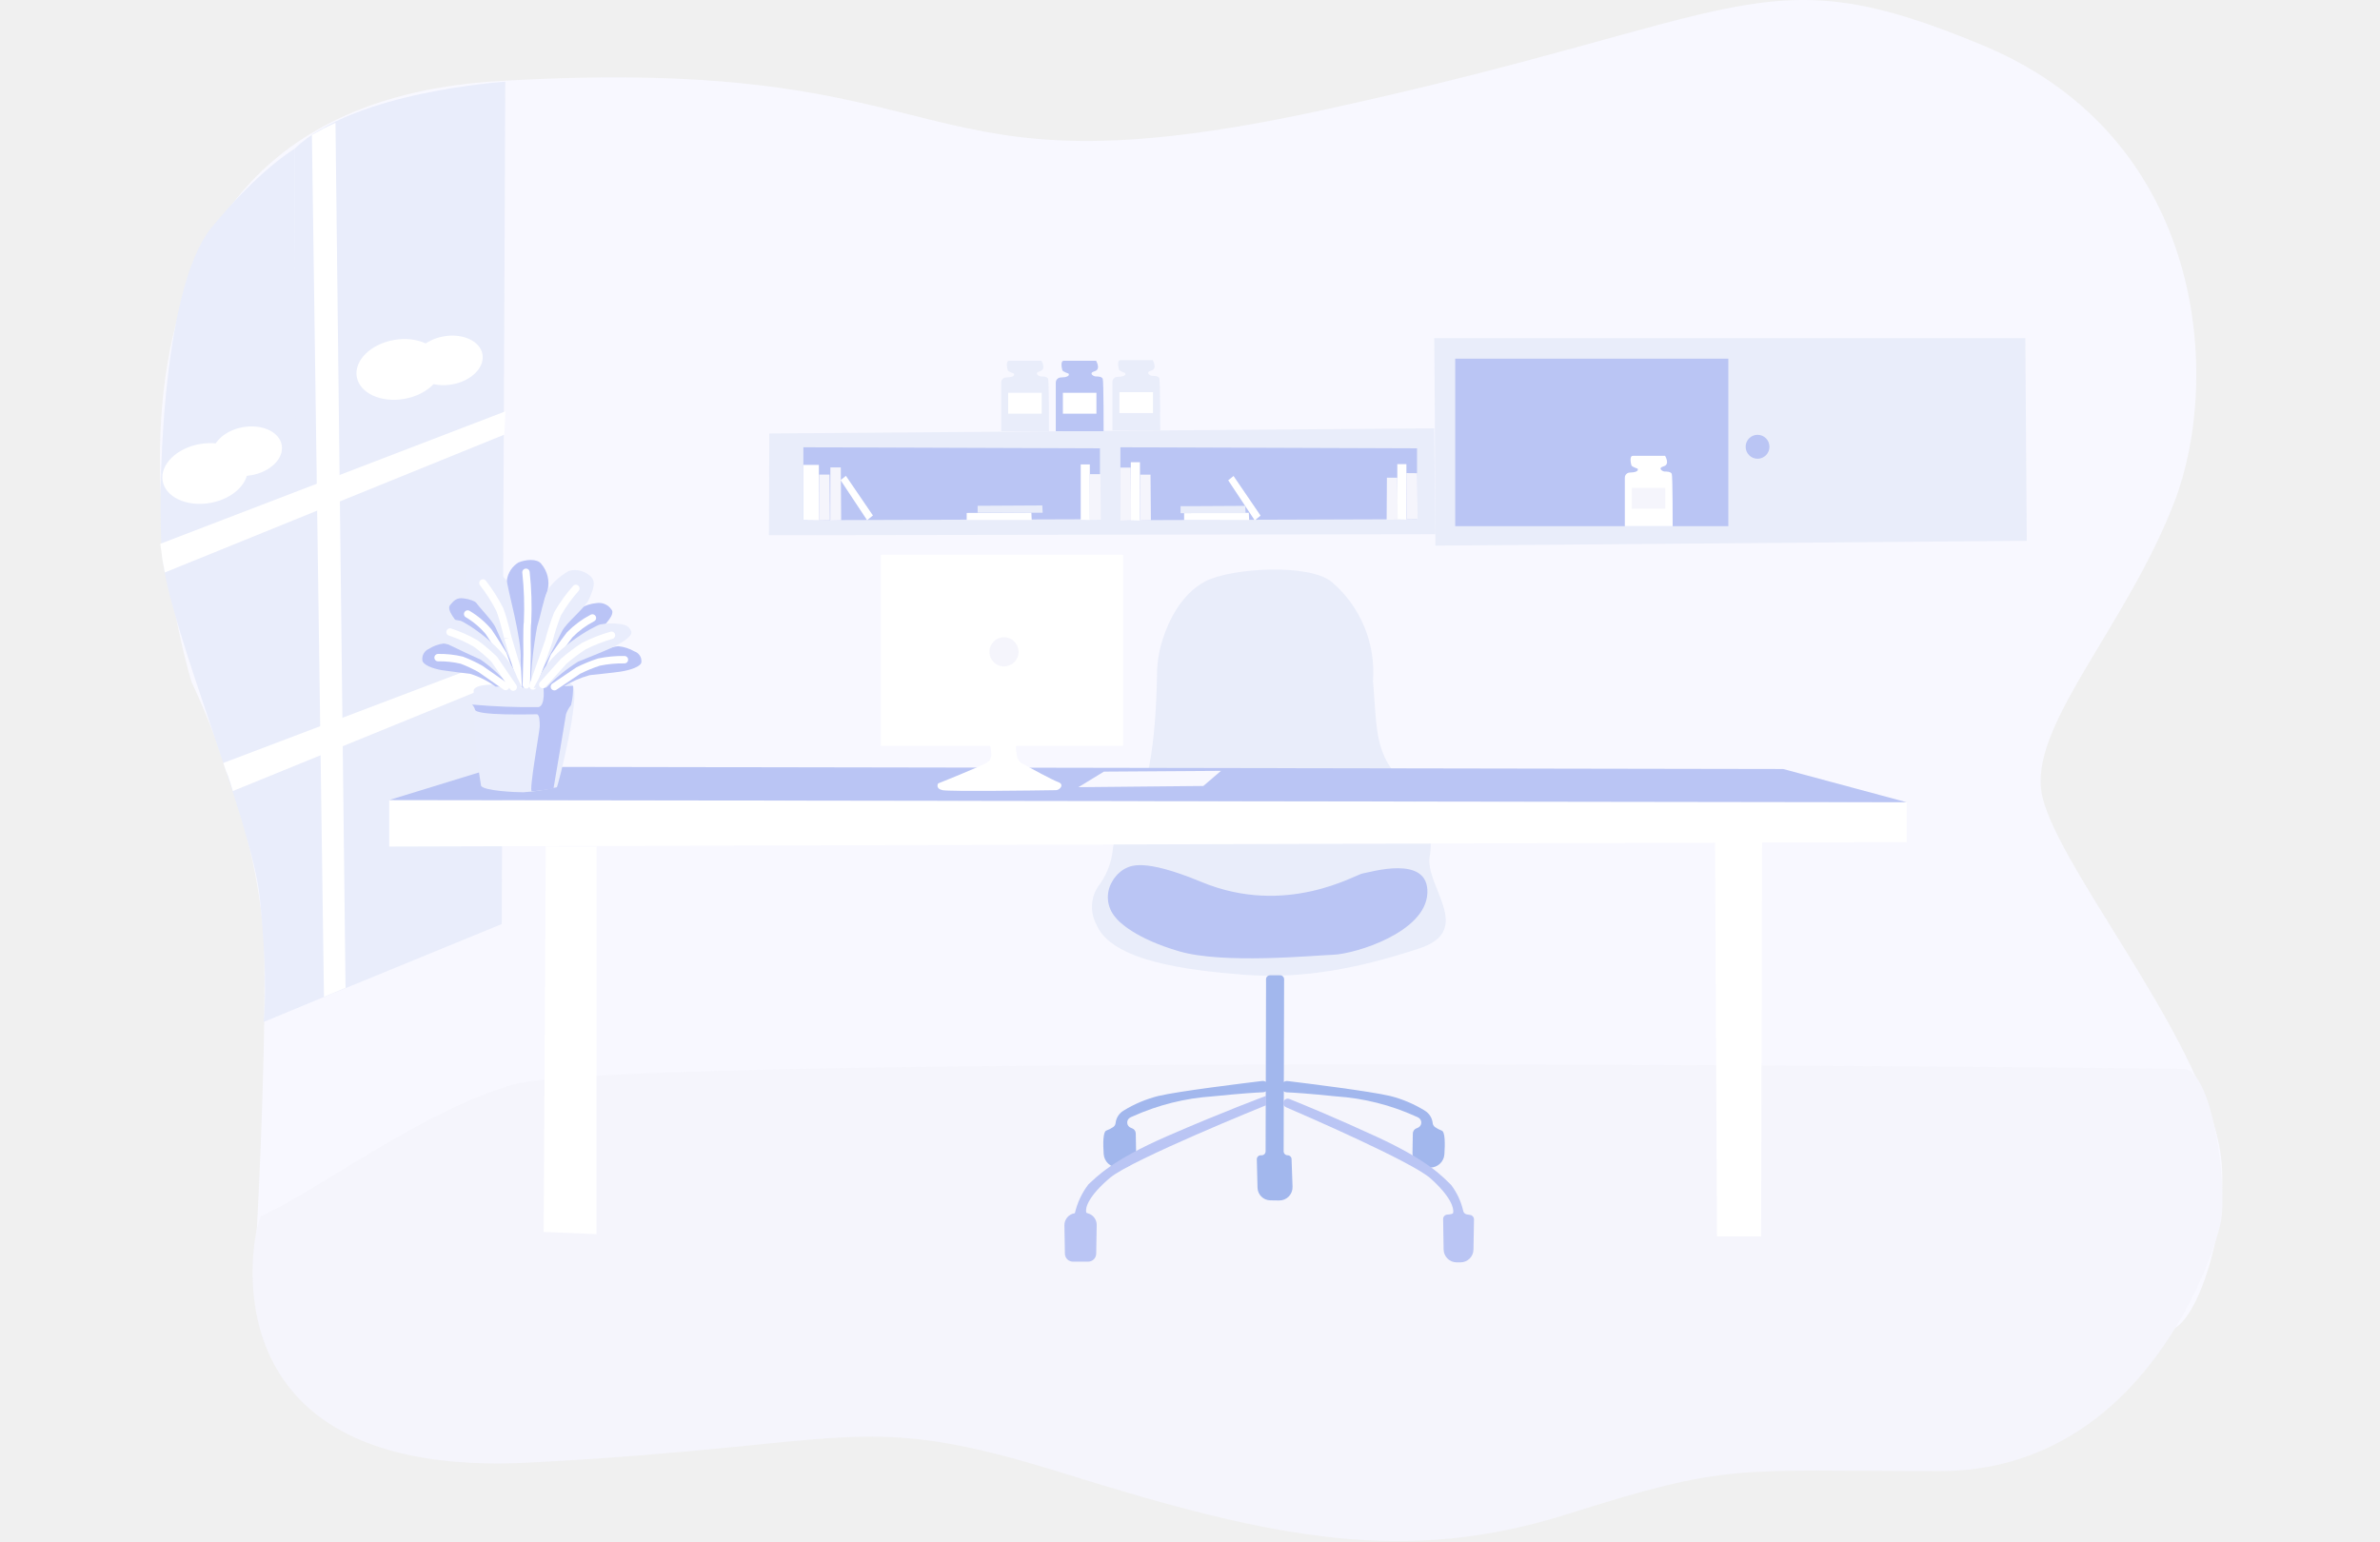
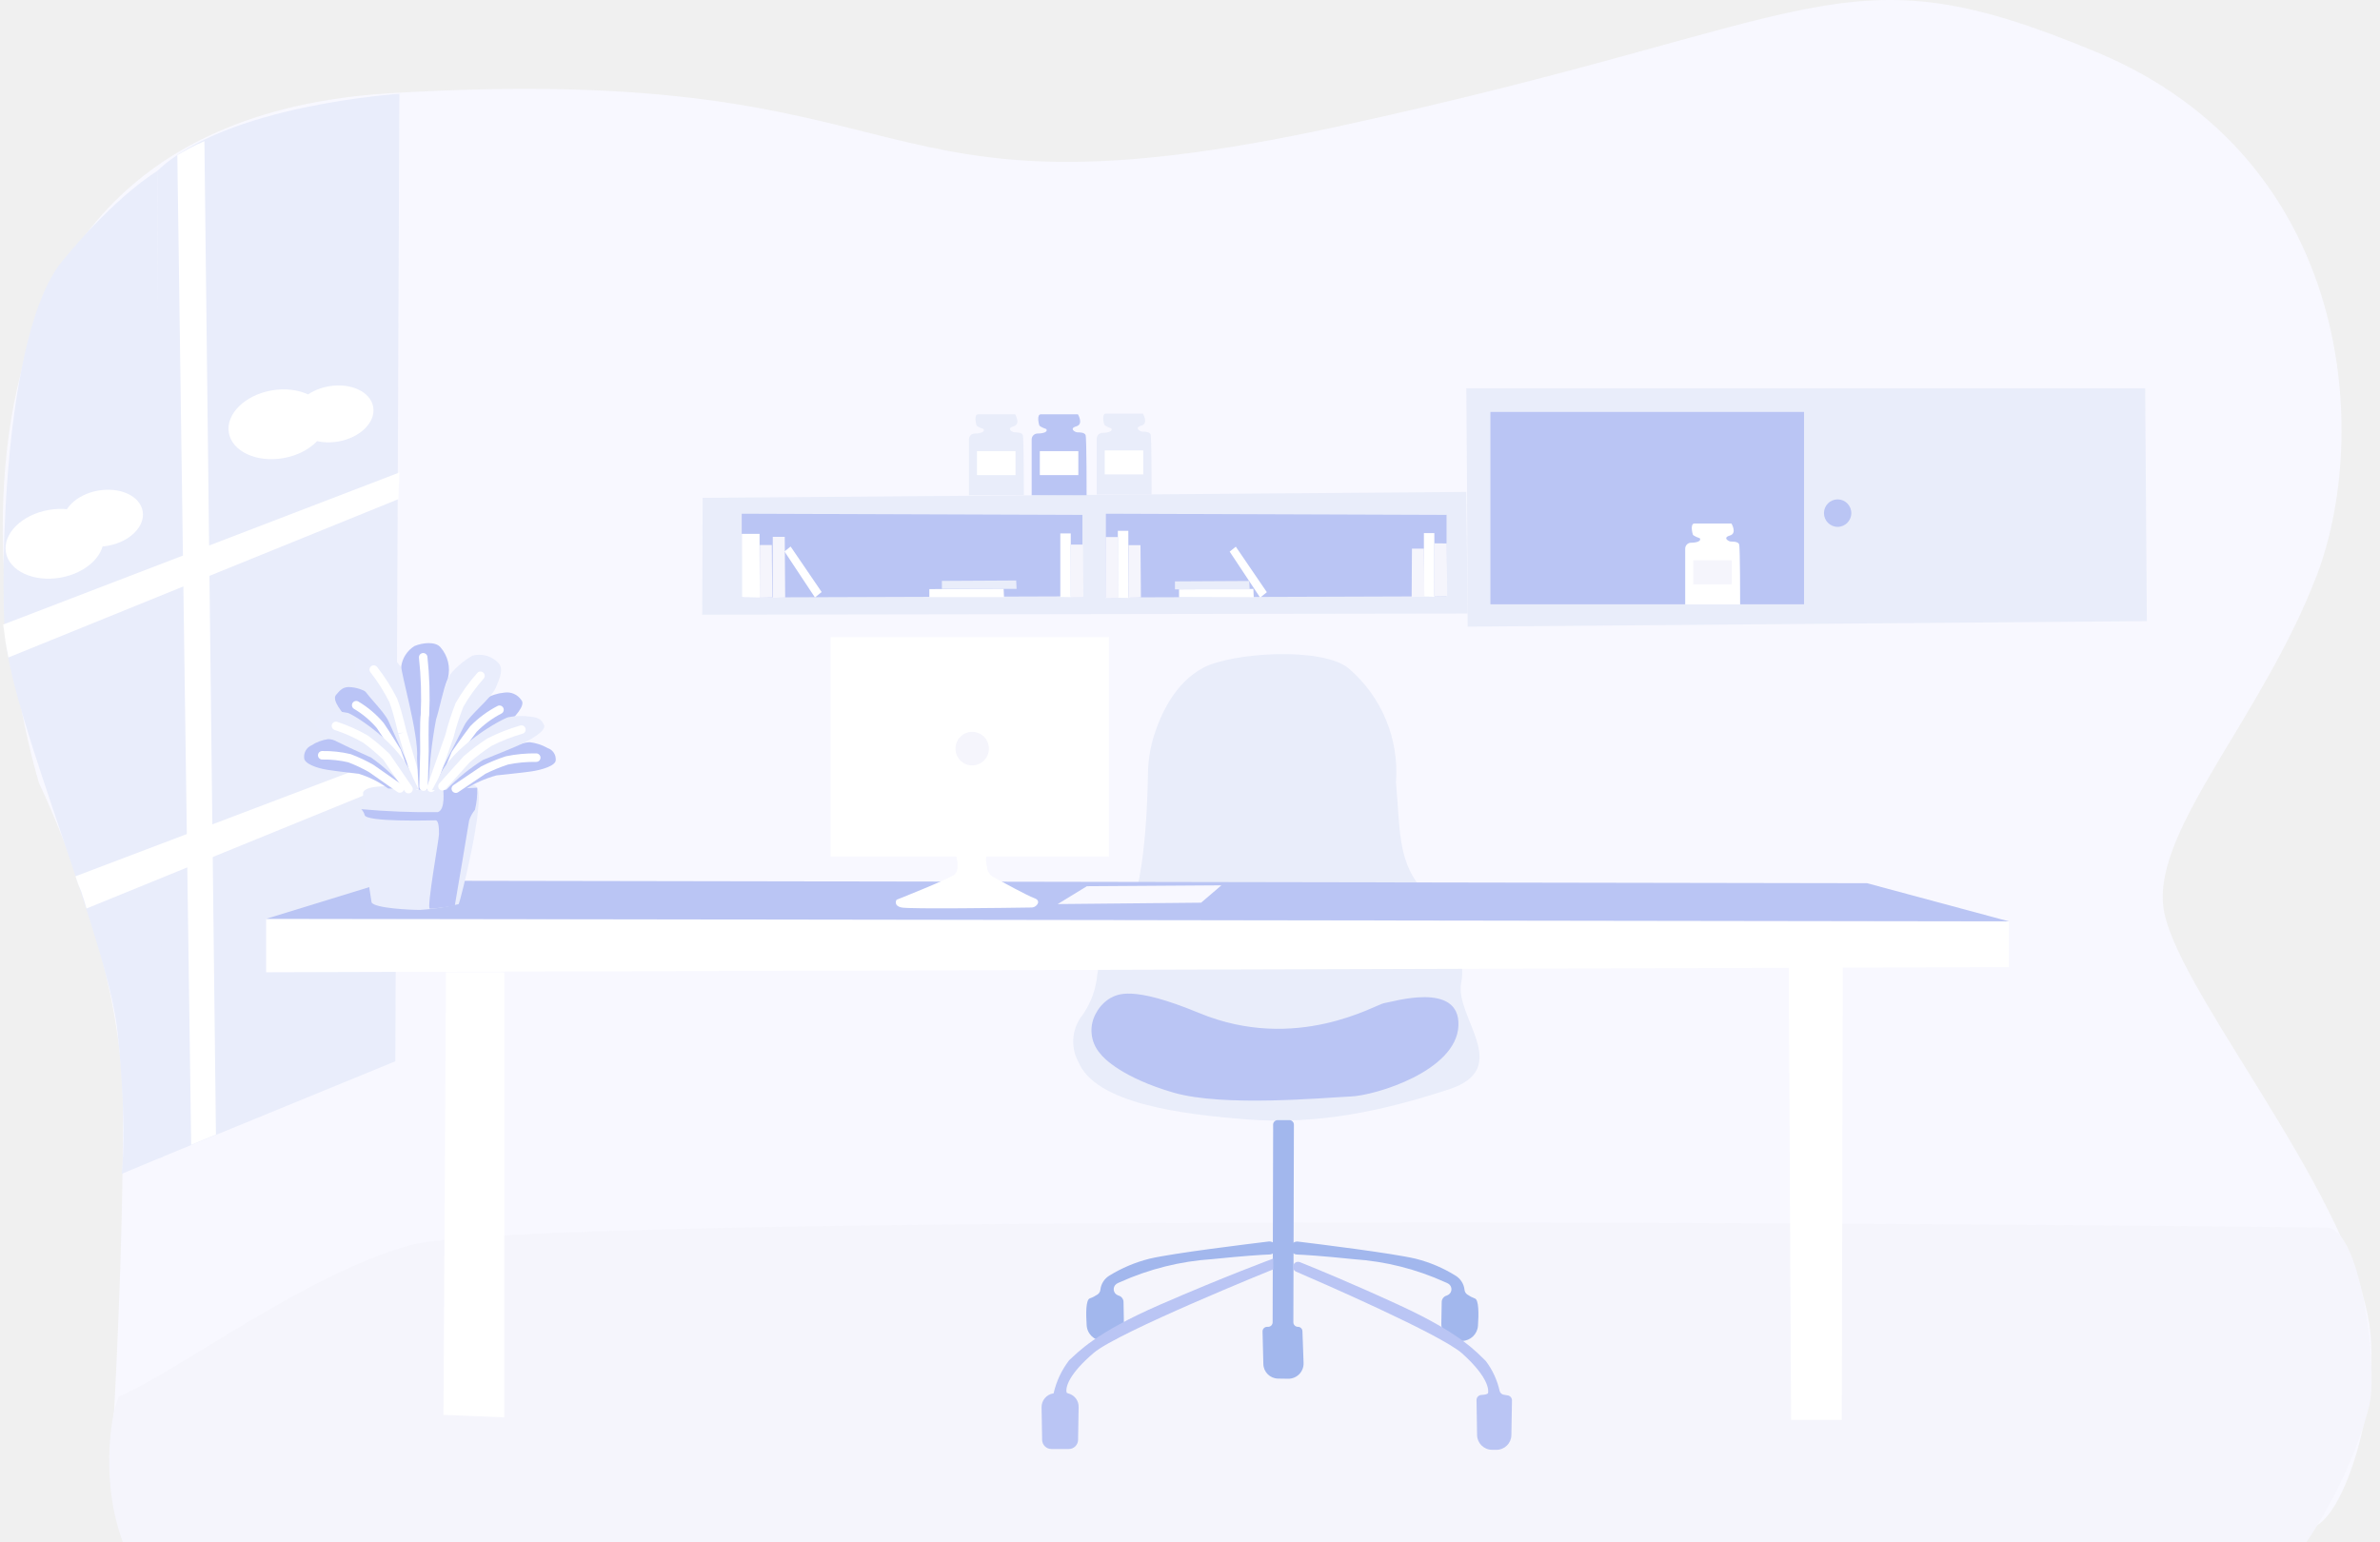
- <svg xmlns="http://www.w3.org/2000/svg" width="209.74" height="135.83" viewBox="0 0 209.001 156">
+ <svg xmlns="http://www.w3.org/2000/svg" width="209.74" height="135.83" viewBox="0 0 209.74 135.83">
  <g id="bg6" transform="translate(1.081 0.007)">
    <g id="bg" transform="translate(-0.837 -0.007)">
      <path id="Path_2449" data-name="Path 2449" d="M660.231,240.789s-17.921-57.919,31.043-60.827,39.945,12.389,83.429,2.939,44.216-15.989,66.869-6.542,24.109,33.794,19.368,46.149-14.251,22.166-13.521,29.071,16.1,24.661,18.127,36.65c1.116,6.546-2.128,17.711-5.159,18.186-22.531,3.614-113.012-2.332-113.012-2.332l-52.52-2.332-28.112-3.845s.962-16.193.868-29C667.515,255.792,660.231,240.789,660.231,240.789Z" transform="translate(-657.03 -171.753)" fill="#f8f8ff" />
      <path id="Path_2450" data-name="Path 2450" d="M699.479,669.011s-6.125,25.416,27.484,23.688,33.21-5.477,54.417,1.152,34.411,9.225,50.817,4.035,16.8-4.329,37.608-4.329,27.926-22.291,28.469-25.333c.641-3.587-.857-15.352-3.831-15.388-21.988-.269-158.185-1.415-168.923,1.569-9.226,2.56-20.314,11.066-25.647,13.333" transform="translate(-689.663 -544.64)" fill="#f5f5fc" />
    </g>
    <g id="window" transform="translate(-1.082 8.262)">
      <path id="Path_2451" data-name="Path 2451" d="M718.223,302.432l20.761-8.519.357-85.273s-15.314.977-21.341,6.806Z" transform="translate(-704.145 -208.64)" fill="#e9edfb" />
      <path id="Path_2452" data-name="Path 2452" d="M670.871,239l.507,86.873-3.632,1.513s.518-3.952-.375-12.534c-.821-8-9.26-27.409-9.894-34.826-.446-5.257-.2-26.714,5.023-33.084C667.319,241.065,670.871,239,670.871,239Z" transform="translate(-657.016 -232.194)" fill="#e9edfb" />
      <path id="Path_2832" data-name="Path 2832" d="M4.358,0c2.4,0,4.353,1.351,4.351,3.023S6.757,6.053,4.352,6.055,0,4.7,0,3.032,1.953,0,4.358,0Z" transform="matrix(0.985, -0.172, 0.172, 0.985, 19.647, 26.893)" fill="#fff" />
      <path id="Path_2833" data-name="Path 2833" d="M3.556,0c1.962,0,3.552,1.1,3.55,2.465S5.513,4.937,3.551,4.938,0,3.837,0,2.473,1.593,0,3.556,0Z" transform="matrix(0.985, -0.172, 0.172, 0.985, 25.467, 26.392)" fill="#fff" />
      <path id="Path_2834" data-name="Path 2834" d="M4.358,0c2.4,0,4.353,1.351,4.351,3.023S6.757,6.053,4.352,6.055,0,4.7,0,3.032,1.953,0,4.358,0Z" transform="matrix(0.985, -0.172, 0.172, 0.985, 0, 37.428)" fill="#fff" />
      <path id="Path_2835" data-name="Path 2835" d="M3.556,0c1.962,0,3.552,1.1,3.55,2.465S5.513,4.937,3.551,4.938,0,3.837,0,2.473,1.593,0,3.556,0Z" transform="matrix(0.985, -0.172, 0.172, 0.985, 5.151, 35.583)" fill="#fff" />
      <path id="Path_2453" data-name="Path 2453" d="M725.94,228.479l1.054-.59.049-.025.656-.33.627-.285,1.018,87.559-2.183.91Z" transform="translate(-710.312 -223.078)" fill="#fff" />
      <path id="Path_2454" data-name="Path 2454" d="M686.688,481.924l-.243-.825a3.815,3.815,0,0,1-.2-.61l-.279-.673-.252-.731,28.322-10.745.094,2.39Z" transform="translate(-679.063 -410.118)" fill="#fff" />
      <path id="Path_2455" data-name="Path 2455" d="M657.63,373.81l-.08-.482c-.054-.141-.114-.7-.161-.83l-.116-.919-.1-.673L692.1,357.5l-.1,2.354Z" transform="translate(-656.894 -324.127)" fill="#fff" />
    </g>
    <g id="seat" transform="translate(90.71 57.643)">
      <path id="Path_2456" data-name="Path 2456" d="M1080.346,460.963a7.3,7.3,0,0,0,1.427-3.363,7.99,7.99,0,0,1,2.1-4.694c2.069-1.984,2.375-10.313,2.418-13.4a11.9,11.9,0,0,1,.542-3.439c.619-1.953,1.884-4.656,4.34-5.961,2.5-1.329,10.492-1.874,12.822.074a12,12,0,0,1,4.154,10.019c.359,3.905.138,6.755,2.116,9.205s4.215,5.448,3.632,8.483,4.621,7.513-1.074,9.38-11.514,3.159-17.859,2.65c-5.621-.448-13.307-1.365-14.818-5.1A3.745,3.745,0,0,1,1080.346,460.963Z" transform="translate(-1076.919 -428.905)" fill="#e9edfa" />
      <path id="Path_2457" data-name="Path 2457" d="M1087.141,564.044a3.355,3.355,0,0,1,1.212-1.249c.607-.3,1.824-1.173,7.824,1.312,8.57,3.549,15.626-.78,16.3-.865s6.722-1.991,6.554,1.991-7.311,6.147-9.494,6.235-11.175.953-15.626-.345-6.146-3.011-6.447-3.437A3.086,3.086,0,0,1,1087.141,564.044Z" transform="translate(-1082.297 -532.473)" fill="#bac5f4" />
      <path id="Path_2458" data-name="Path 2458" d="M1086.228,668.615h.426a1.391,1.391,0,0,0,1.413-1.417l-.036-2.029a.574.574,0,0,0-.359-.522l-.141-.056a.573.573,0,0,1-.127-1,1.41,1.41,0,0,1,.3-.15,23.518,23.518,0,0,1,8.148-2.036c2.853-.289,4.317-.383,5.061-.41a.574.574,0,0,0,.529-.731h0a.572.572,0,0,0-.616-.413c-1.833.224-8.358,1.016-10.492,1.513a12.574,12.574,0,0,0-3.572,1.507,1.671,1.671,0,0,0-.77,1.222.57.57,0,0,1-.246.424,2.994,2.994,0,0,1-.687.35c-.353.119-.346,1.345-.277,2.367A1.469,1.469,0,0,0,1086.228,668.615Z" transform="translate(-1080.81 -608.076)" fill="#a2b7ed" />
      <path id="Path_2459" data-name="Path 2459" d="M1180.592,668.615h-.306a1.5,1.5,0,0,1-1.529-1.533l.034-1.912a.574.574,0,0,1,.357-.522l.141-.056a.573.573,0,0,0,.127-.993,1.383,1.383,0,0,0-.3-.152,23.187,23.187,0,0,0-8.074-2.036c-2.822-.289-4.273-.383-5.009-.41a.571.571,0,0,1-.441-.235.576.576,0,0,1-.089-.493h0a.572.572,0,0,1,.619-.415c1.824.224,8.28,1.016,10.383,1.513a12.4,12.4,0,0,1,3.534,1.507,1.674,1.674,0,0,1,.761,1.222.572.572,0,0,0,.245.424,2.963,2.963,0,0,0,.67.35c.353.119.342,1.377.272,2.394a1.44,1.44,0,0,1-1.4,1.35Z" transform="translate(-1143.529 -608.076)" fill="#a2b7ed" />
      <path id="Path_2460" data-name="Path 2460" d="M1155.277,613l-.045,16.973a.4.4,0,0,1-.4.4h-.089a.4.4,0,0,0-.4.415l.071,2.865a1.313,1.313,0,0,0,1.288,1.282l.893.013a1.342,1.342,0,0,0,1.364-1.4l-.1-2.787a.4.4,0,0,0-.4-.39h0a.4.4,0,0,1-.4-.406l.047-17.406a.4.4,0,0,0-.406-.406h-1.025a.4.4,0,0,0-.4.422Z" transform="translate(-1134.871 -571.076)" fill="#a2b7ed" />
      <path id="Path_2461" data-name="Path 2461" d="M1087.548,667.485s-13.655,5.522-15.809,7.353-2.507,2.991-2.409,3.482c0,.052.082.09.187.114a1.206,1.206,0,0,1,.877,1.2l-.049,2.888a.817.817,0,0,1-.813.8h-1.54a.817.817,0,0,1-.815-.8l-.049-2.869a1.221,1.221,0,0,1,1.031-1.231h.027a7.578,7.578,0,0,1,1.364-2.914c.828-.744,2.281-2.406,8-4.9s9.994-4.071,9.994-4.071Z" transform="translate(-1067.129 -613.257)" fill="#bac5f4" />
      <path id="Path_2462" data-name="Path 2462" d="M1166.38,668.286a.448.448,0,0,0,.275.419c1.875.807,12.773,5.54,14.635,7.212,2.038,1.832,2.371,2.991,2.279,3.482-.02.112-.322.157-.592.173a.448.448,0,0,0-.424.464l.049,3.062a1.327,1.327,0,0,0,1.324,1.309h.386a1.315,1.315,0,0,0,1.313-1.3l.052-3.051a.448.448,0,0,0-.382-.448l-.337-.056a.447.447,0,0,1-.366-.33,6.846,6.846,0,0,0-1.219-2.639c-.783-.749-2.159-2.406-7.57-4.9-4.146-1.912-7.472-3.28-8.8-3.811a.447.447,0,0,0-.623.426Z" transform="translate(-1144.224 -614.271)" fill="#bac5f4" />
    </g>
    <g id="table" transform="translate(22.372 77.618)">
      <path id="Path_2463" data-name="Path 2463" d="M173.97,421.249l.223-39.009h5.134v39.233Z" transform="translate(-158.344 -374.169)" fill="#fff" />
      <path id="Path_2464" data-name="Path 2464" d="M705.05,379.14l.205,40.152h4.465l.1-39.989Z" transform="translate(-570.869 -371.764)" fill="#fff" />
      <path id="Path_2465" data-name="Path 2465" d="M103.97,361.24v4.708l153.584-.448v-4.035Z" transform="translate(-103.97 -357.877)" fill="#fff" />
      <path id="Path_2466" data-name="Path 2466" d="M103.97,349.6l10.938-3.363,130.145.224,12.5,3.363Z" transform="translate(-103.97 -346.24)" fill="#bac5f4" />
      <path id="Path_2467" data-name="Path 2467" d="M416.45,349.712l2.574-1.574,11.854-.078-1.788,1.529Z" transform="translate(-346.694 -347.652)" fill="#f8f8ff" />
    </g>
    <g id="Flower" transform="translate(25.721 56.677)">
      <path id="Path_2468" data-name="Path 2468" d="M801.275,479.407s-1.94-.09-2.19.538a56.3,56.3,0,0,0,.75,9.7c.3.507,3.4.655,4.27.655a20.091,20.091,0,0,0,3.4-.511c.158-.222,2.355-9.077,1.636-10.261s-7.753-.09-7.753-.09" transform="translate(-793.89 -466.783)" fill="#e9edfc" />
      <path id="Path_2469" data-name="Path 2469" d="M798.56,483.332a65.182,65.182,0,0,0,6.739.26c.712-.2.478-2.018.478-2.018l3-.134a7.079,7.079,0,0,1-.2,1.95,2.844,2.844,0,0,0-.511.924c0,.1-1.266,7.522-1.266,7.522s-1.94.3-2.2.269c-.3-.038.808-6.136.808-6.56s0-1.231-.306-1.231-6.215.179-6.25-.484a1.107,1.107,0,0,0-.288-.493" transform="translate(-793.524 -468.695)" fill="#bac4f6" />
      <path id="Path_2470" data-name="Path 2470" d="M783.408,466.691a8.7,8.7,0,0,0-2.574-1.294c-.893-.108-1.933-.222-2.826-.363s-2.031-.54-2.009-1.065a1.093,1.093,0,0,1,.654-1.087,3.53,3.53,0,0,1,1.467-.545c.393-.036,4.424,1.016,6.105,3.529l.67.825Z" transform="translate(-775.999 -453.874)" fill="#bac4f6" />
      <path id="Path_2471" data-name="Path 2471" d="M783.14,468.689a9.727,9.727,0,0,1,2.391.256,13.529,13.529,0,0,1,1.92.9l2.529,1.769" transform="translate(-781.546 -458.803)" fill="#bac4f6" />
      <path id="Path_2472" data-name="Path 2472" d="M783.14,468.689a9.727,9.727,0,0,1,2.391.256,13.529,13.529,0,0,1,1.92.9l2.529,1.769" transform="translate(-781.546 -458.803)" fill="none" stroke="#fff" stroke-linecap="round" stroke-miterlimit="10" stroke-width="0.75" />
      <path id="Path_2473" data-name="Path 2473" d="M794.641,450.74s-1.956-2.668-2.717-3.419-1.652-1.61-2.386-2.394-1.661-1.91-1.27-2.372.67-.776,1.382-.673a3.367,3.367,0,0,1,1.552.576c.4.256,3.944,3.657,4.465,7.564l.511.791Z" transform="translate(-785.457 -437.991)" fill="#bac4f6" />
      <path id="Path_2474" data-name="Path 2474" d="M796.55,449a8.4,8.4,0,0,1,2.121,1.794c.565.82,1.46,2.289,1.46,2.289l1.016,2.8" transform="translate(-791.962 -443.528)" fill="none" stroke="#fff" stroke-linecap="round" stroke-miterlimit="10" stroke-width="0.75" />
      <path id="Path_2475" data-name="Path 2475" d="M801.665,438.716s-2.284-4.979-2.71-5.963-2.17-2.466-2.556-3.47-.632-1.735-.223-2.287a1.968,1.968,0,0,1,2.128-.673,6.681,6.681,0,0,1,1.806,1.728c.279.377,2.15,7.14,2,8.7l.357,2Z" transform="translate(-791.508 -425.846)" fill="#e9edfc" />
      <path id="Path_2476" data-name="Path 2476" d="M803.48,435a16.083,16.083,0,0,1,1.708,2.69c.447,1.121.893,3.257.835,2.914l1.368,4.612" transform="translate(-797.345 -432.667)" fill="none" stroke="#fff" stroke-linecap="round" stroke-miterlimit="10" stroke-width="0.75" />
      <path id="Path_2477" data-name="Path 2477" d="M788.138,458.33a15.888,15.888,0,0,0-2.989-2.749c-.98-.446-2.094-.951-3.051-1.43s-2.107-1.294-1.913-1.782.4-.686,1.085-.778a4.692,4.692,0,0,1,1.822.049c.447.117,4.643,2.663,5.722,5.688l.5,1.042Z" transform="translate(-779.233 -445.486)" fill="#e9edfc" />
      <path id="Path_2478" data-name="Path 2478" d="M788.56,457.14a13.586,13.586,0,0,1,2.6,1.161,17.6,17.6,0,0,1,1.866,1.583l1.931,2.829" transform="translate(-785.756 -449.843)" fill="none" stroke="#fff" stroke-linecap="round" stroke-miterlimit="10" stroke-width="0.75" />
      <path id="Path_2479" data-name="Path 2479" d="M833.783,467.708a10.273,10.273,0,0,1,2.786-1.235c.967-.114,2.087-.211,3.054-.348s2.2-.516,2.174-1.018a1.036,1.036,0,0,0-.708-1.04,4.152,4.152,0,0,0-1.587-.52c-.426-.034-4.788.969-6.608,3.363l-.734.789Z" transform="translate(-819.623 -454.813)" fill="#bac4f6" />
      <path id="Path_2480" data-name="Path 2480" d="M842.96,469.619a11.816,11.816,0,0,0-2.587.244,15.568,15.568,0,0,0-2.076.852l-2.426,1.637" transform="translate(-822.505 -459.524)" fill="#bac4f6" />
      <path id="Path_2481" data-name="Path 2481" d="M842.96,469.619a11.816,11.816,0,0,0-2.587.244,15.568,15.568,0,0,0-2.076.852l-2.426,1.637" transform="translate(-822.505 -459.524)" fill="none" stroke="#fff" stroke-linecap="round" stroke-miterlimit="10" stroke-width="0.75" />
      <path id="Path_2482" data-name="Path 2482" d="M825.053,452.465s2.114-2.547,2.938-3.264,1.786-1.538,2.583-2.287,1.8-1.823,1.373-2.267a1.517,1.517,0,0,0-1.5-.648,3.949,3.949,0,0,0-1.679.549c-.426.242-4.268,3.493-4.831,7.223l-.551.755Z" transform="translate(-812.811 -439.635)" fill="#bac4f6" />
      <path id="Path_2483" data-name="Path 2483" d="M835.814,450.79a9.035,9.035,0,0,0-2.295,1.7c-.612.785-1.578,2.186-1.578,2.186l-1.1,2.672" transform="translate(-818.598 -444.917)" fill="none" stroke="#fff" stroke-linecap="round" stroke-miterlimit="10" stroke-width="0.75" />
      <path id="Path_2484" data-name="Path 2484" d="M823.112,441.03s2.471-4.755,2.931-5.7,2.348-2.349,2.766-3.314.683-1.659.246-2.184a2.321,2.321,0,0,0-2.3-.65,7.114,7.114,0,0,0-1.956,1.65c-.3.361-2.326,6.818-2.161,8.311l-.386,1.908Z" transform="translate(-811.925 -428.075)" fill="#e9edfc" />
      <path id="Path_2485" data-name="Path 2485" d="M816.731,437.487a40.393,40.393,0,0,1,.67-6.147c.319-1,.632-2.69,1.049-3.643a3.019,3.019,0,0,0-.652-2.733c-.429-.527-1.563-.426-2.295-.114a2.526,2.526,0,0,0-1.163,1.764c-.078.466,1.563,6.064,1.388,8.113l.141,2.789Z" transform="translate(-805.779 -424.592)" fill="#bac4f6" />
      <path id="Path_2486" data-name="Path 2486" d="M830.486,437.44a15.4,15.4,0,0,0-1.848,2.567,22.741,22.741,0,0,0-.893,2.775l-1.605,4.529" transform="translate(-814.947 -434.56)" fill="none" stroke="#fff" stroke-linecap="round" stroke-miterlimit="10" stroke-width="0.75" />
      <path id="Path_2487" data-name="Path 2487" d="M827.77,459.727A16.951,16.951,0,0,1,831,457.1c1.047-.426,2.266-.9,3.3-1.365s2.279-1.235,2.069-1.7-.426-.655-1.174-.744a5.742,5.742,0,0,0-1.971.047c-.491.112-5.023,2.542-6.19,5.432l-.538,1Z" transform="translate(-815.227 -446.808)" fill="#e9edfc" />
      <path id="Path_2488" data-name="Path 2488" d="M837.564,458.6a15.907,15.907,0,0,0-2.815,1.108,18.638,18.638,0,0,0-2.009,1.511l-2.13,2.372" transform="translate(-818.419 -450.976)" fill="none" stroke="#fff" stroke-linecap="round" stroke-miterlimit="10" stroke-width="0.75" />
      <path id="Path_2489" data-name="Path 2489" d="M823,430.16a32.866,32.866,0,0,1,.158,5.044c-.091.448-.047,3.244-.047,3.244l-.078,3.109" transform="translate(-812.508 -428.912)" fill="none" stroke="#fff" stroke-linecap="round" stroke-miterlimit="10" stroke-width="0.75" />
    </g>
    <g id="computer" transform="translate(72.119 56.154)">
      <rect id="Rectangle_881" data-name="Rectangle 881" width="24.529" height="19.339" transform="translate(0)" fill="#fff" />
      <ellipse id="Ellipse_139" data-name="Ellipse 139" cx="1.473" cy="1.48" rx="1.473" ry="1.48" transform="translate(11.002 8.342)" fill="#f5f5fc" />
      <path id="Path_2490" data-name="Path 2490" d="M1014.77,506.47s.616,1.63-.087,2.087-5.045,2.177-5.045,2.177-.321.518.446.684c.685.15,9.49.031,11.385,0a.64.64,0,0,0,.632-.386c.045-.159-.011-.334-.348-.448-.583-.211-2.726-1.383-3.663-1.89a1.107,1.107,0,0,1-.484-.841c-.107-.509-.187-1.072.17-1.179.558-.168-2.971.052-2.971.052" transform="translate(-1003.828 -487.591)" fill="#fff" />
    </g>
    <g id="books" transform="translate(60.804 34.215)">
      <path id="Path_2491" data-name="Path 2491" d="M279.787,204.2l63.8-.1-.129-10.718-67.291.522-.04,10.3Z" transform="translate(-276.13 -184.247)" fill="#e9edfa" />
      <path id="Path_2492" data-name="Path 2492" d="M435.48,201.96v7.38l30.02-.1v-7.174Z" transform="translate(-399.908 -190.903)" fill="#bac5f4" />
      <path id="Path_2493" data-name="Path 2493" d="M291.73,201.96v7.38l30.02-.1v-7.174Z" transform="translate(-288.248 -190.903)" fill="#bac5f4" />
      <path id="Path_2494" data-name="Path 2494" d="M291.732,209.89H293.3l.016,5.62-1.583-.018Z" transform="translate(-288.248 -197.055)" fill="#fff" />
      <path id="Path_2495" data-name="Path 2495" d="M298.833,214.28h1.054l.038,4.612-1.105.025Z" transform="translate(-293.755 -200.461)" fill="#f5f5fc" />
      <path id="Path_2496" data-name="Path 2496" d="M417.49,209.7h.92l.009,5.618-.929-.016Z" transform="translate(-385.934 -196.908)" fill="#fff" />
      <path id="Path_2497" data-name="Path 2497" d="M421.663,214.09h1.054l.038,4.612-1.1.022Z" transform="translate(-389.165 -200.314)" fill="#f5f5fc" />
      <path id="Path_2498" data-name="Path 2498" d="M303.933,211.06h1.054l.038,5.347-1.1.027Z" transform="translate(-297.716 -197.963)" fill="#f5f5fc" />
      <path id="Path_2499" data-name="Path 2499" d="M308.6,215.285l.54-.435,2.735,4.011-.589.48Z" transform="translate(-301.352 -200.903)" fill="#fff" />
      <path id="Path_2500" data-name="Path 2500" d="M365.78,232.192h6.581l-.033-.742-6.547.036Z" transform="translate(-345.767 -213.782)" fill="#fff" />
      <path id="Path_2501" data-name="Path 2501" d="M370.74,228.952h6.583l-.036-.742-6.547.036Z" transform="translate(-349.62 -211.268)" fill="#e9edfa" />
      <path id="Path_2502" data-name="Path 2502" d="M440.192,208.69h.924l.009,5.914-.935-.018Z" transform="translate(-403.566 -196.124)" fill="#fff" />
      <path id="Path_2503" data-name="Path 2503" d="M444.376,214.31h1.051l.038,4.609-1.1.025Z" transform="translate(-406.806 -200.484)" fill="#f5f5fc" />
      <path id="Path_2504" data-name="Path 2504" d="M561.02,209.57h.92l.009,5.618-.929-.016Z" transform="translate(-497.423 -196.807)" fill="#fff" />
      <path id="Path_2505" data-name="Path 2505" d="M565.12,213.6l1.1.011.042,4.659-1.121.016Z" transform="translate(-500.608 -199.933)" fill="#f5f5fc" />
      <path id="Path_2506" data-name="Path 2506" d="M556.217,215.69h1.054l.042,4.244-1.123.013Z" transform="translate(-493.672 -201.555)" fill="#f5f5fc" />
      <path id="Path_2507" data-name="Path 2507" d="M435.393,211.12h1.054l.038,5.347-1.105.027Z" transform="translate(-399.83 -198.009)" fill="#f5f5fc" />
      <path id="Path_2508" data-name="Path 2508" d="M484.35,215.355l.54-.435,2.735,4.011-.589.48Z" transform="translate(-437.868 -200.958)" fill="#fff" />
      <path id="Path_2509" data-name="Path 2509" d="M464.37,232.262h6.583l-.036-.742-6.547.036Z" transform="translate(-422.349 -213.836)" fill="#fff" />
      <path id="Path_2510" data-name="Path 2510" d="M462.75,229.142h6.581l-.036-.742-6.545.036Z" transform="translate(-421.09 -211.415)" fill="#e9edfa" />
      <path id="Path_2511" data-name="Path 2511" d="M577.835,161.229l-.065-8.589h59.824l.147,20.522-59.855.491-.051-11.66" transform="translate(-510.434 -152.64)" fill="#e9edfa" />
      <path id="Path_2512" data-name="Path 2512" d="M1039.715,335.94s-.576-.193-.623-.336-.239-.964.143-.964h3.264s.527.868-.143,1.06-.1.529.1.529.623,0,.719.24.089,5.3.089,5.3h-4.84v-4.908a.522.522,0,0,1,.151-.377.517.517,0,0,1,.375-.152C1039.475,336.326,1039.86,336.182,1039.715,335.94Z" transform="translate(-1014.922 -332.344)" fill="#e9edfa" />
      <rect id="Rectangle_882" data-name="Rectangle 882" width="3.395" height="2.114" transform="translate(24.212 5.54)" fill="#fff" />
      <path id="Path_2513" data-name="Path 2513" d="M1064.494,335.94s-.576-.193-.623-.336-.239-.964.143-.964h3.264s.527.868-.143,1.06-.1.529.1.529.623,0,.719.24.089,5.3.089,5.3h-4.84v-4.908a.519.519,0,0,1,.527-.529C1064.271,336.326,1064.646,336.182,1064.494,335.94Z" transform="translate(-1034.17 -332.344)" fill="#bac5f4" />
      <rect id="Rectangle_883" data-name="Rectangle 883" width="3.395" height="2.114" transform="translate(29.75 5.54)" fill="#fff" />
      <path id="Path_2514" data-name="Path 2514" d="M1090.155,335.67s-.576-.193-.623-.336-.239-.964.143-.964h3.264s.526.868-.143,1.06-.1.529.1.529.623,0,.719.24.089,5.3.089,5.3h-4.839v-4.908a.519.519,0,0,1,.527-.529C1089.914,336.056,1090.3,335.912,1090.155,335.67Z" transform="translate(-1054.103 -332.135)" fill="#e9edfa" />
      <rect id="Rectangle_884" data-name="Rectangle 884" width="3.395" height="2.114" transform="translate(35.472 5.477)" fill="#fff" />
      <rect id="Rectangle_885" data-name="Rectangle 885" width="27.641" height="16.953" transform="translate(69.459 2.087)" fill="#bac5f4" />
      <ellipse id="Ellipse_140" data-name="Ellipse 140" cx="1.205" cy="1.211" rx="1.205" ry="1.211" transform="translate(98.854 9.793)" fill="#bac5f4" />
      <path id="Path_2515" data-name="Path 2515" d="M1322.495,378.88s-.576-.193-.623-.336-.239-.964.143-.964h3.263s.527.868-.143,1.06-.1.529.1.529.623,0,.719.24.089,5.3.089,5.3h-4.84V379.8a.519.519,0,0,1,.527-.529C1322.249,379.266,1322.633,379.12,1322.495,378.88Z" transform="translate(-1234.577 -365.658)" fill="#fff" />
      <rect id="Rectangle_886" data-name="Rectangle 886" width="3.395" height="2.114" transform="translate(87.331 15.164)" fill="#f5f5fc" />
    </g>
  </g>
</svg>
